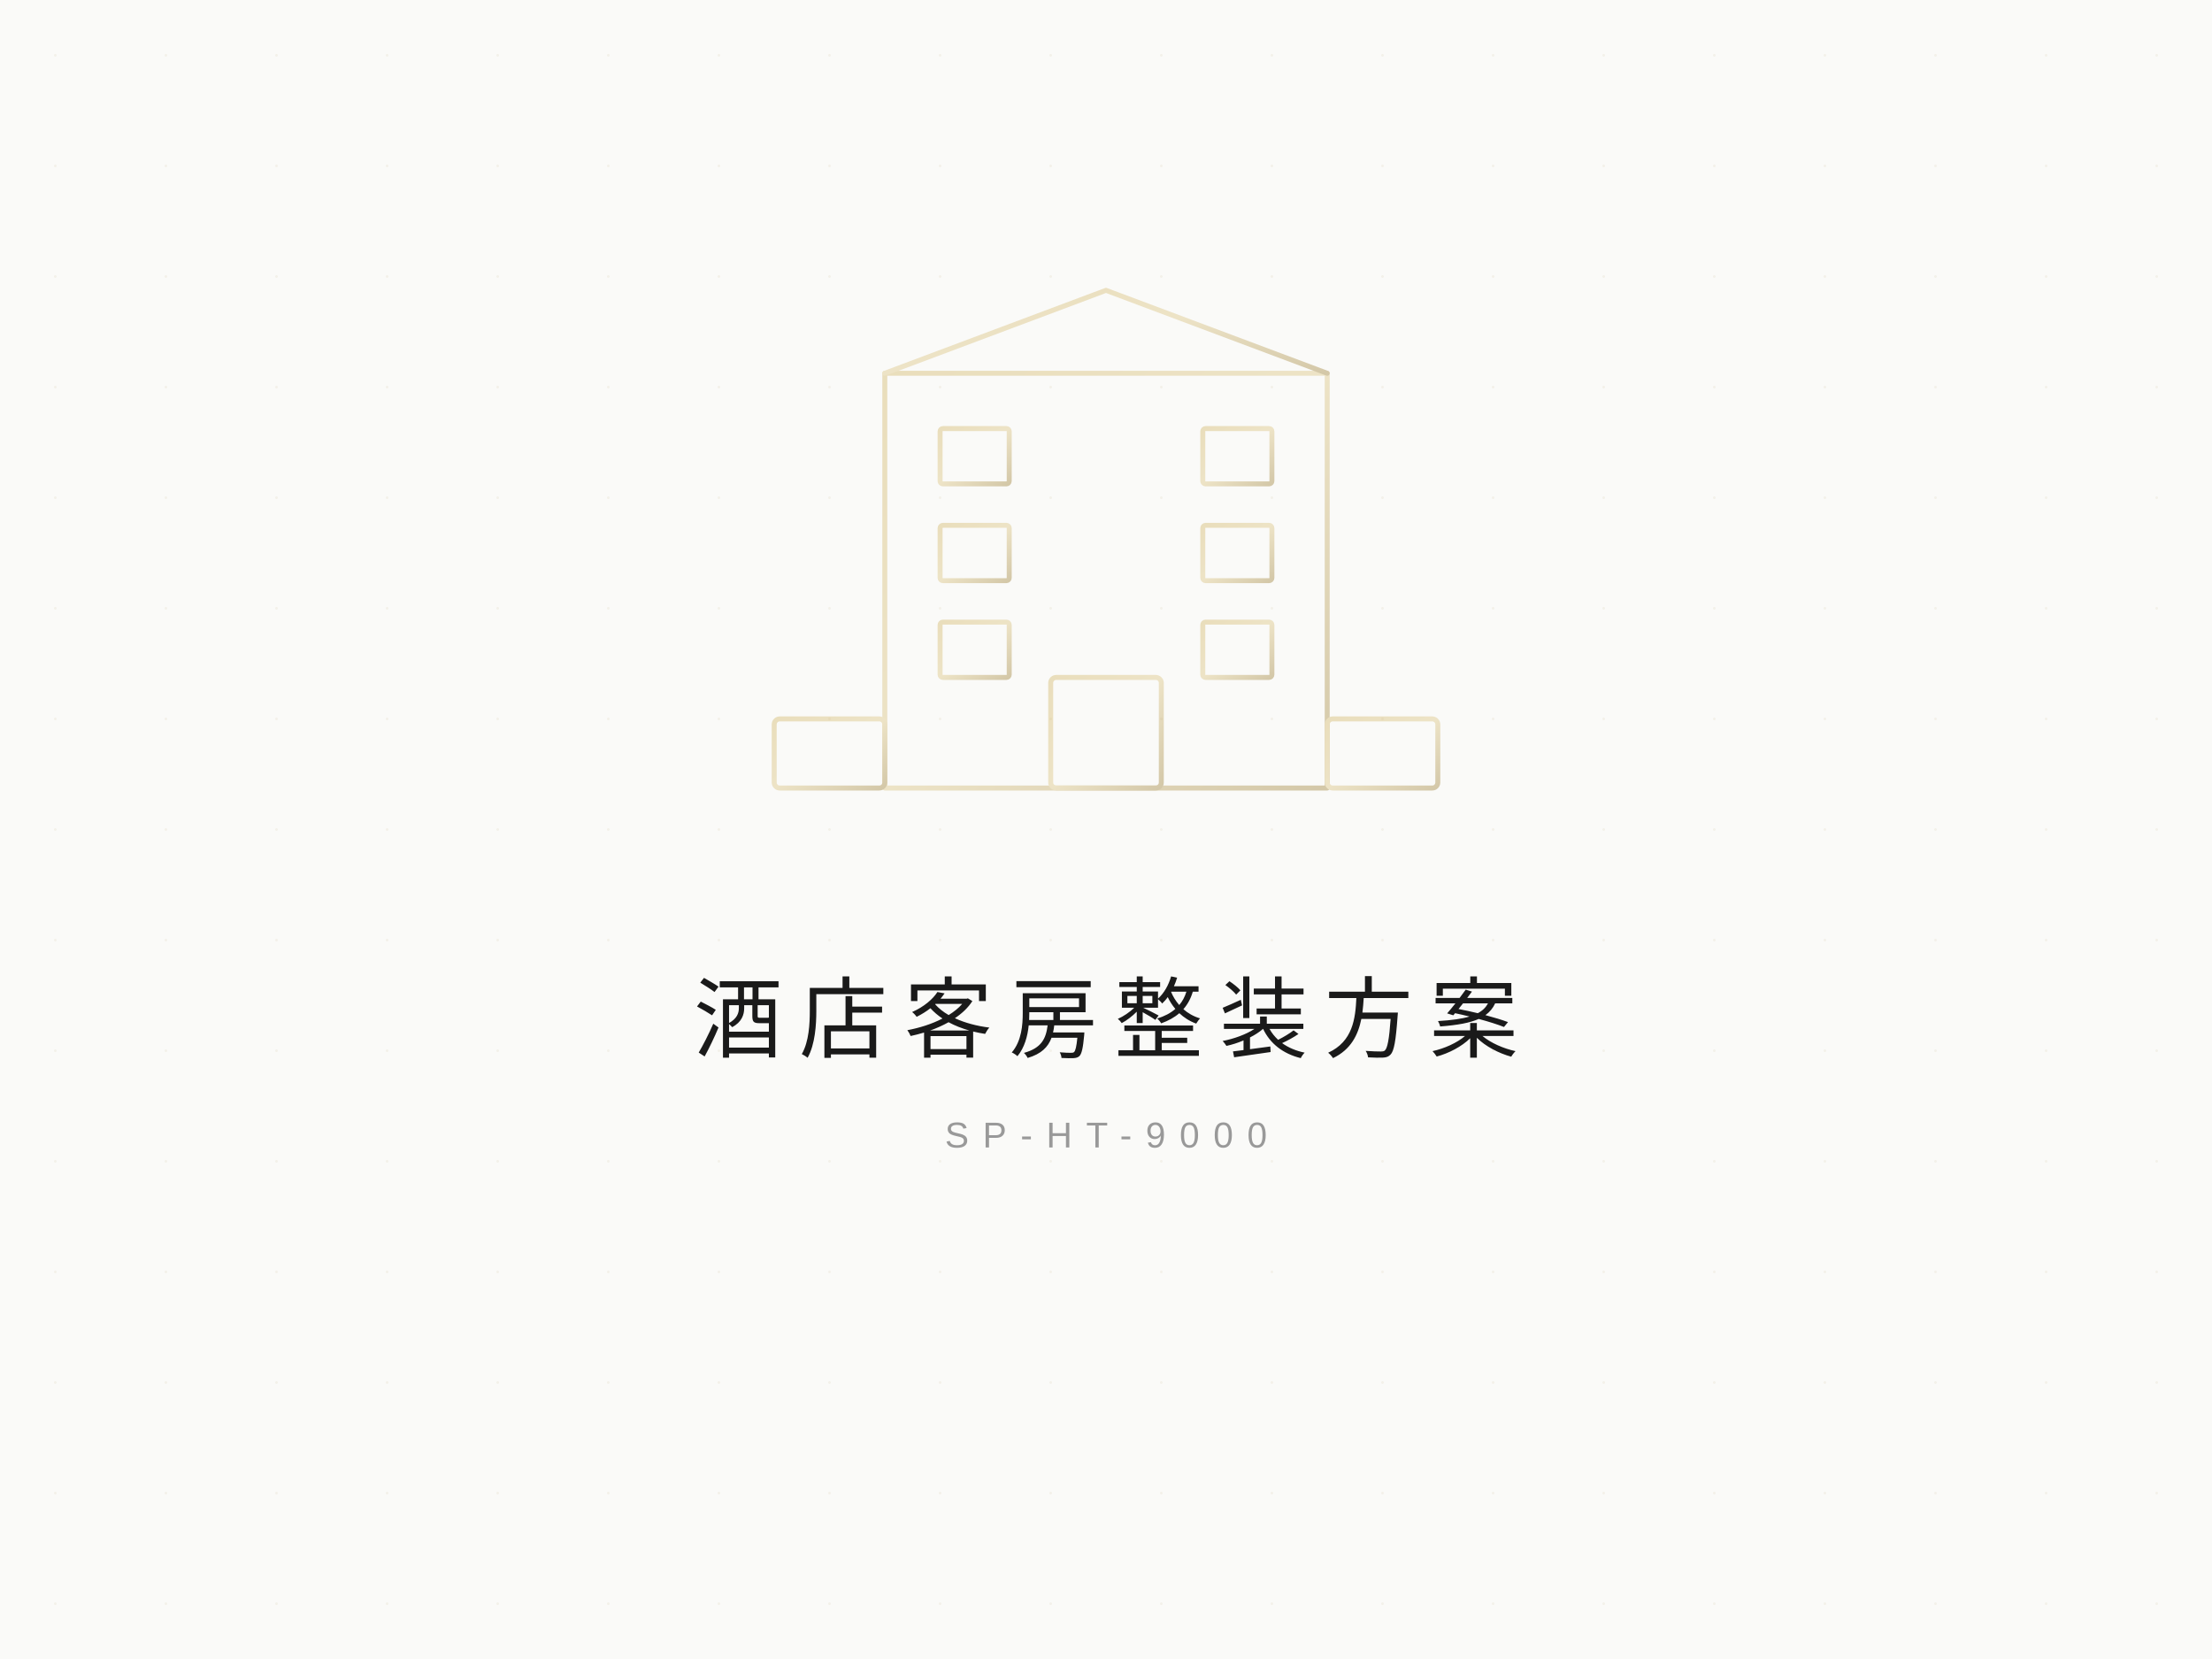
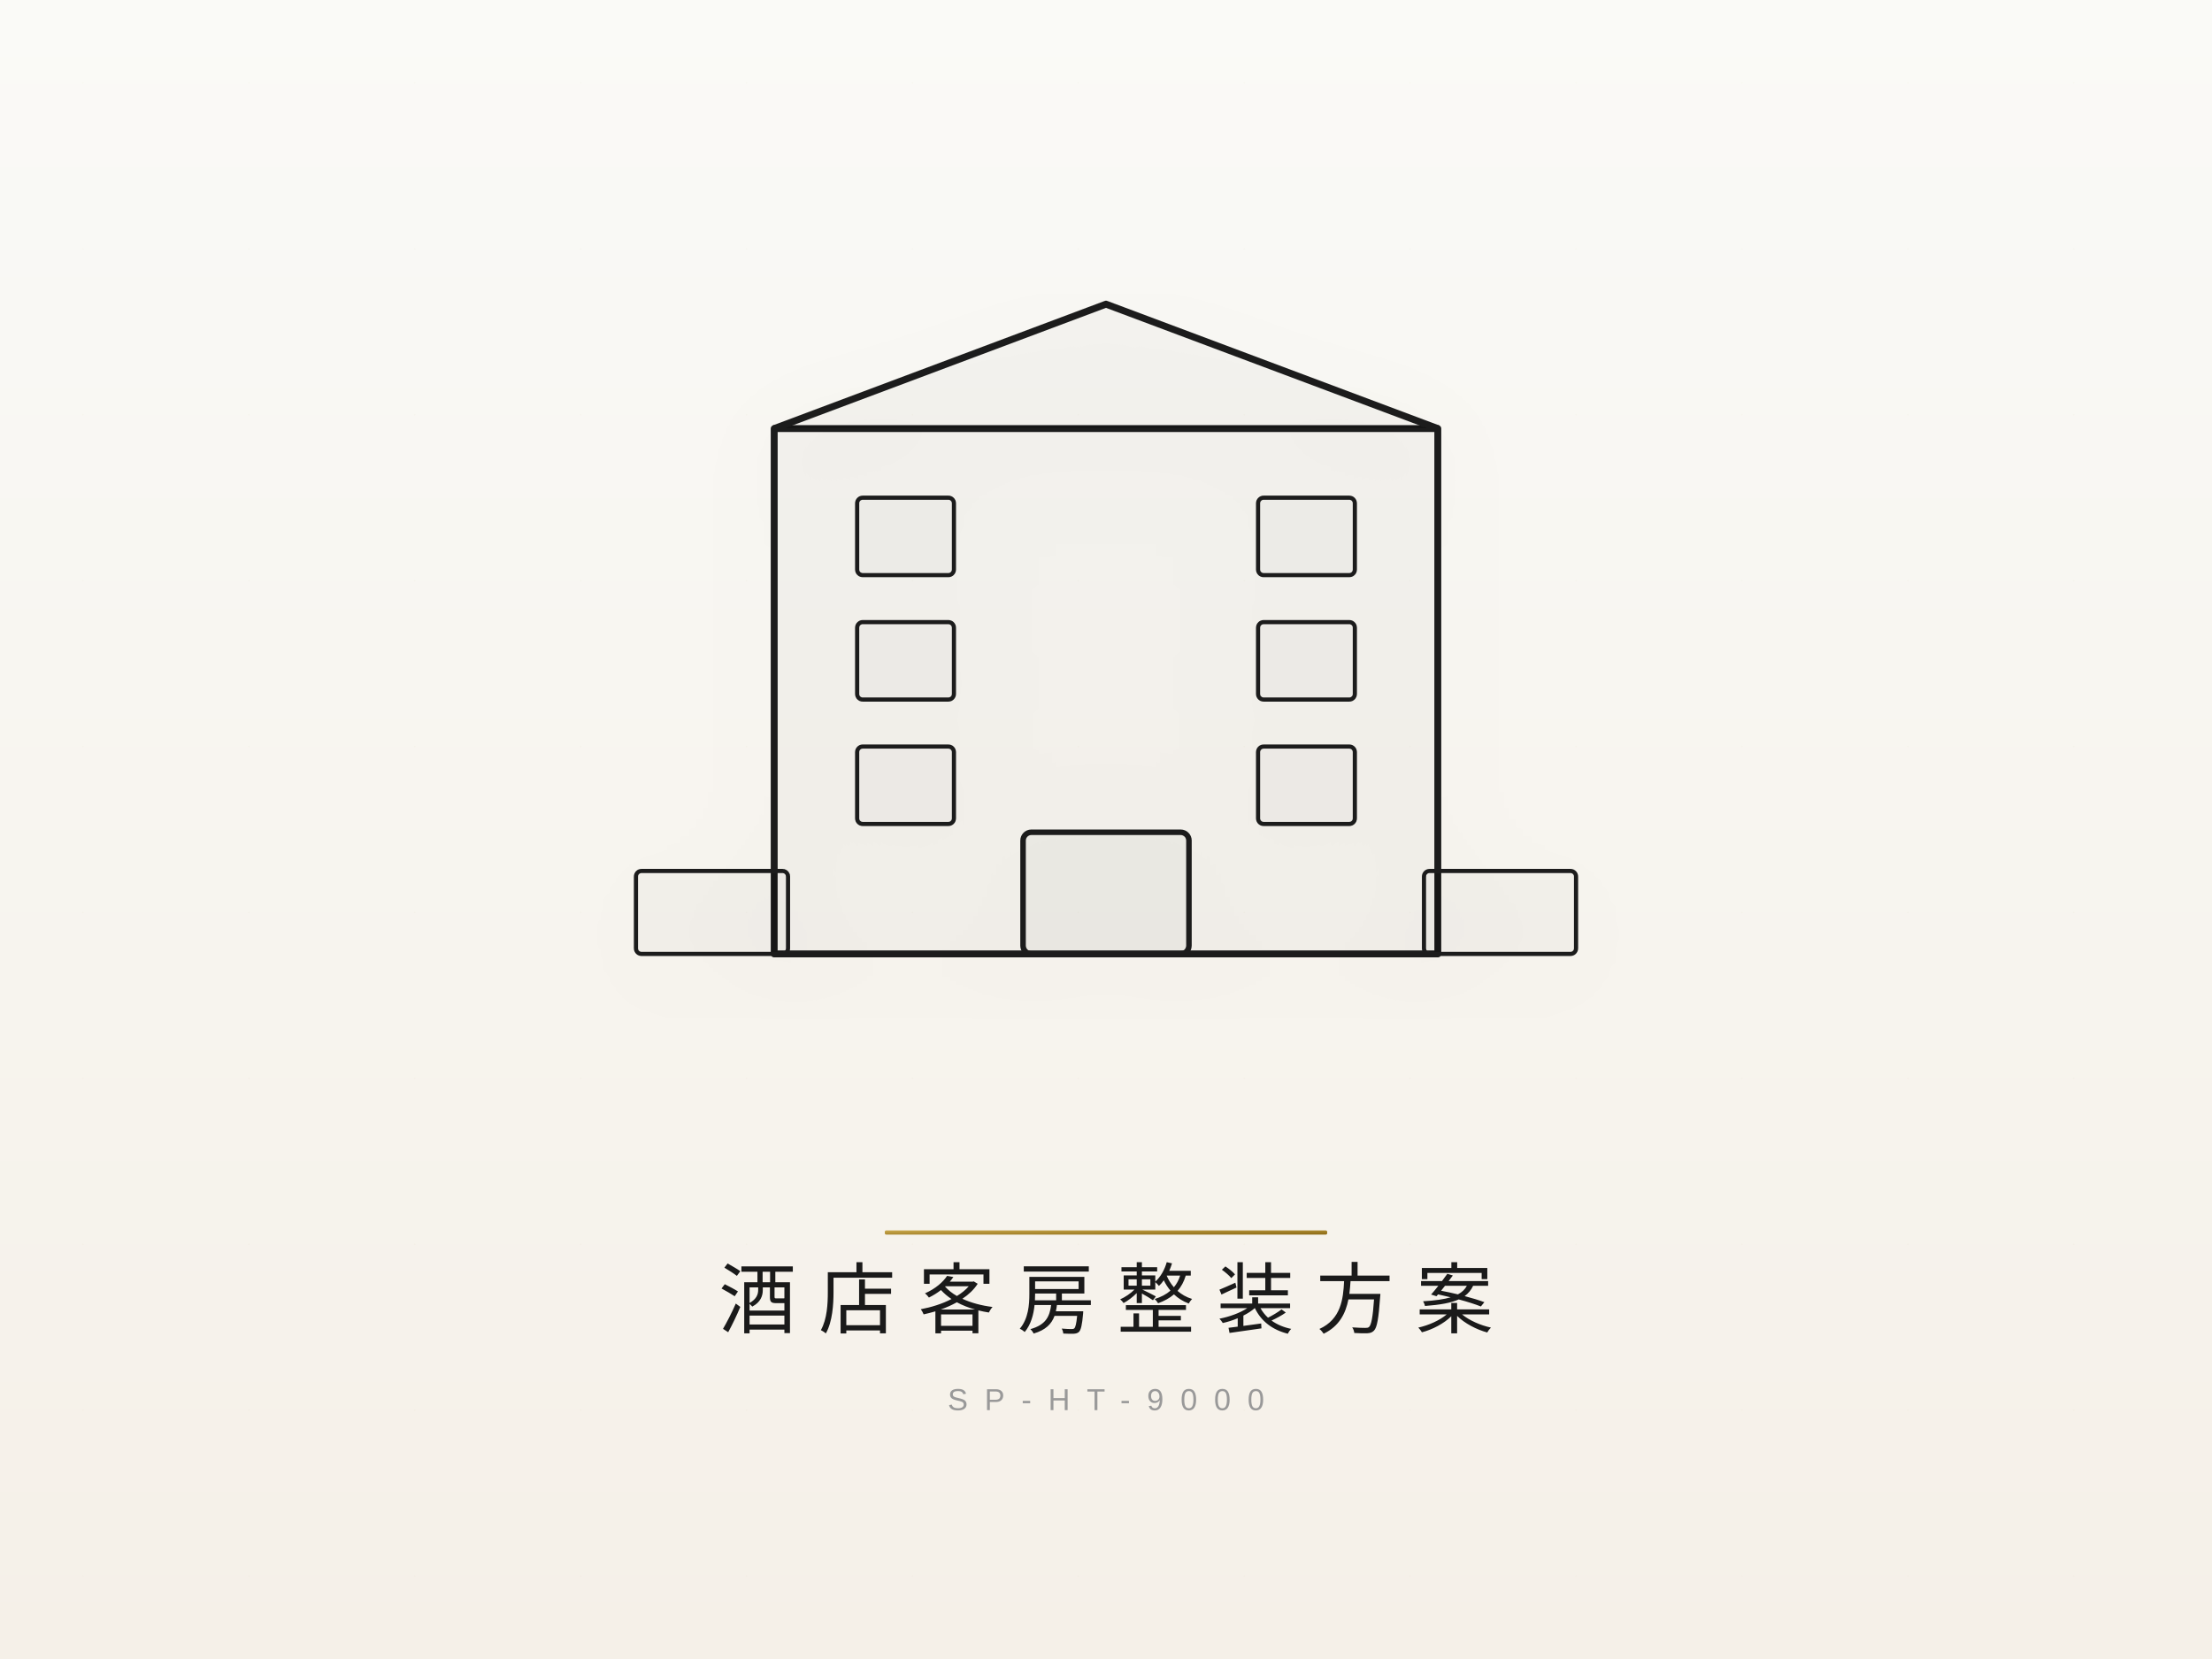
<svg xmlns="http://www.w3.org/2000/svg" viewBox="0 0 800 600">
  <defs>
+     <linearGradient id="bg" x1="0" y1="0" x2="0" y2="1">
+       <stop offset="0%" stop-color="#fafaf7" />
+       <stop offset="100%" stop-color="#f5f0e8" />
+     </linearGradient>
    <linearGradient id="gold" x1="0" y1="0" x2="1" y2="1">
      <stop offset="0%" stop-color="#c9a84c" />
-       <stop offset="50%" stop-color="#d4b86a" />
      <stop offset="100%" stop-color="#8b6914" />
    </linearGradient>
-     <pattern id="dots" width="40" height="40" patternUnits="userSpaceOnUse">
-       <circle cx="20" cy="20" r="0.5" fill="#8b6914" opacity="0.06" />
+     <filter id="shadow" x="-5%" y="-5%" width="115%" height="115%">
+       <feDropShadow dx="0" dy="8" stdDeviation="16" flood-color="#2C1810" flood-opacity="0.08" />
+     </filter>
+     <pattern id="texture" width="60" height="60" patternUnits="userSpaceOnUse">
+       <circle cx="30" cy="30" r="0.3" fill="#8b6914" opacity="0.03" />
    </pattern>
  </defs>
-   <rect width="800" height="600" fill="#fafaf8" />
-   <rect width="800" height="600" fill="url(#dots)" />
-   <g transform="translate(400,215)" stroke="url(#gold)" fill="none" stroke-width="1.8" stroke-linecap="round" stroke-linejoin="round" opacity="0.35">
-     <path d="M-80,-80 L-80,70 L80,70 L80,-80 Z" />
-     <path d="M-80,-80 L0,-110 L80,-80" />
-     <rect x="-60" y="-60" width="25" height="20" rx="1" />
-     <rect x="35" y="-60" width="25" height="20" rx="1" />
-     <rect x="-60" y="-25" width="25" height="20" rx="1" />
-     <rect x="35" y="-25" width="25" height="20" rx="1" />
-     <rect x="-60" y="10" width="25" height="20" rx="1" />
-     <rect x="35" y="10" width="25" height="20" rx="1" />
-     <rect x="-20" y="30" width="40" height="40" rx="2" />
-     <rect x="-120" y="45" width="40" height="25" rx="2" />
-     <rect x="80" y="45" width="40" height="25" rx="2" />
+   <rect width="800" height="600" fill="url(#bg)" />
+   <rect width="800" height="600" fill="url(#texture)" />
+   <g transform="translate(400,255)" filter="url(#shadow)">
+     <path d="M-120,-100 L-120,90 L120,90 L120,-100 Z" fill="#2C1810" fill-opacity="0.02" stroke="#1a1a1a" stroke-width="2.5" stroke-linejoin="round" />
+     <path d="M-120,-100 L0,-145 L120,-100" fill="#2C1810" fill-opacity="0.02" stroke="#1a1a1a" stroke-width="2.5" stroke-linejoin="round" />
+     <rect x="-90" y="-75" width="35" height="28" rx="2" fill="#2C1810" fill-opacity="0.02" stroke="#1a1a1a" stroke-width="1.5" />
+     <rect x="55" y="-75" width="35" height="28" rx="2" fill="#2C1810" fill-opacity="0.02" stroke="#1a1a1a" stroke-width="1.5" />
+     <rect x="-90" y="-30" width="35" height="28" rx="2" fill="#2C1810" fill-opacity="0.02" stroke="#1a1a1a" stroke-width="1.5" />
+     <rect x="55" y="-30" width="35" height="28" rx="2" fill="#2C1810" fill-opacity="0.02" stroke="#1a1a1a" stroke-width="1.5" />
+     <rect x="-90" y="15" width="35" height="28" rx="2" fill="#2C1810" fill-opacity="0.02" stroke="#1a1a1a" stroke-width="1.5" />
+     <rect x="55" y="15" width="35" height="28" rx="2" fill="#2C1810" fill-opacity="0.02" stroke="#1a1a1a" stroke-width="1.5" />
+     <rect x="-30" y="46" width="60" height="44" rx="3" fill="#2C1810" fill-opacity="0.03" stroke="#1a1a1a" stroke-width="2" />
+     <rect x="-170" y="60" width="55" height="30" rx="2" fill="#2C1810" fill-opacity="0.02" stroke="#1a1a1a" stroke-width="1.5" />
+     <rect x="115" y="60" width="55" height="30" rx="2" fill="#2C1810" fill-opacity="0.02" stroke="#1a1a1a" stroke-width="1.5" />
  </g>
-   <text x="400" y="380" text-anchor="middle" font-family="'Noto Serif SC','STSong','SimSun',serif" font-size="32" font-weight="500" letter-spacing="6" fill="#1a1a1a">酒店客房整装方案</text>
-   <text x="400" y="415" text-anchor="middle" font-family="'Helvetica Neue',Arial,sans-serif" font-size="13" letter-spacing="5" fill="#999">SP-HT-9000</text>
-   <line x1="340" y1="435" x2="460" y2="435" stroke="url(#gold)" stroke-width="1" stroke-linecap="round" />
+   <rect x="320" y="445" width="160" height="1.5" fill="url(#gold)" rx="0.5" />
+   <text x="400" y="480" text-anchor="middle" font-family="'Noto Serif SC','STSong',serif" font-size="28" font-weight="500" letter-spacing="8" fill="#1a1a1a">酒店客房整装方案</text>
+   <text x="400" y="510" text-anchor="middle" font-family="'Helvetica Neue',Arial,sans-serif" font-size="11" letter-spacing="6" fill="#999">SP-HT-9000</text>
</svg>
